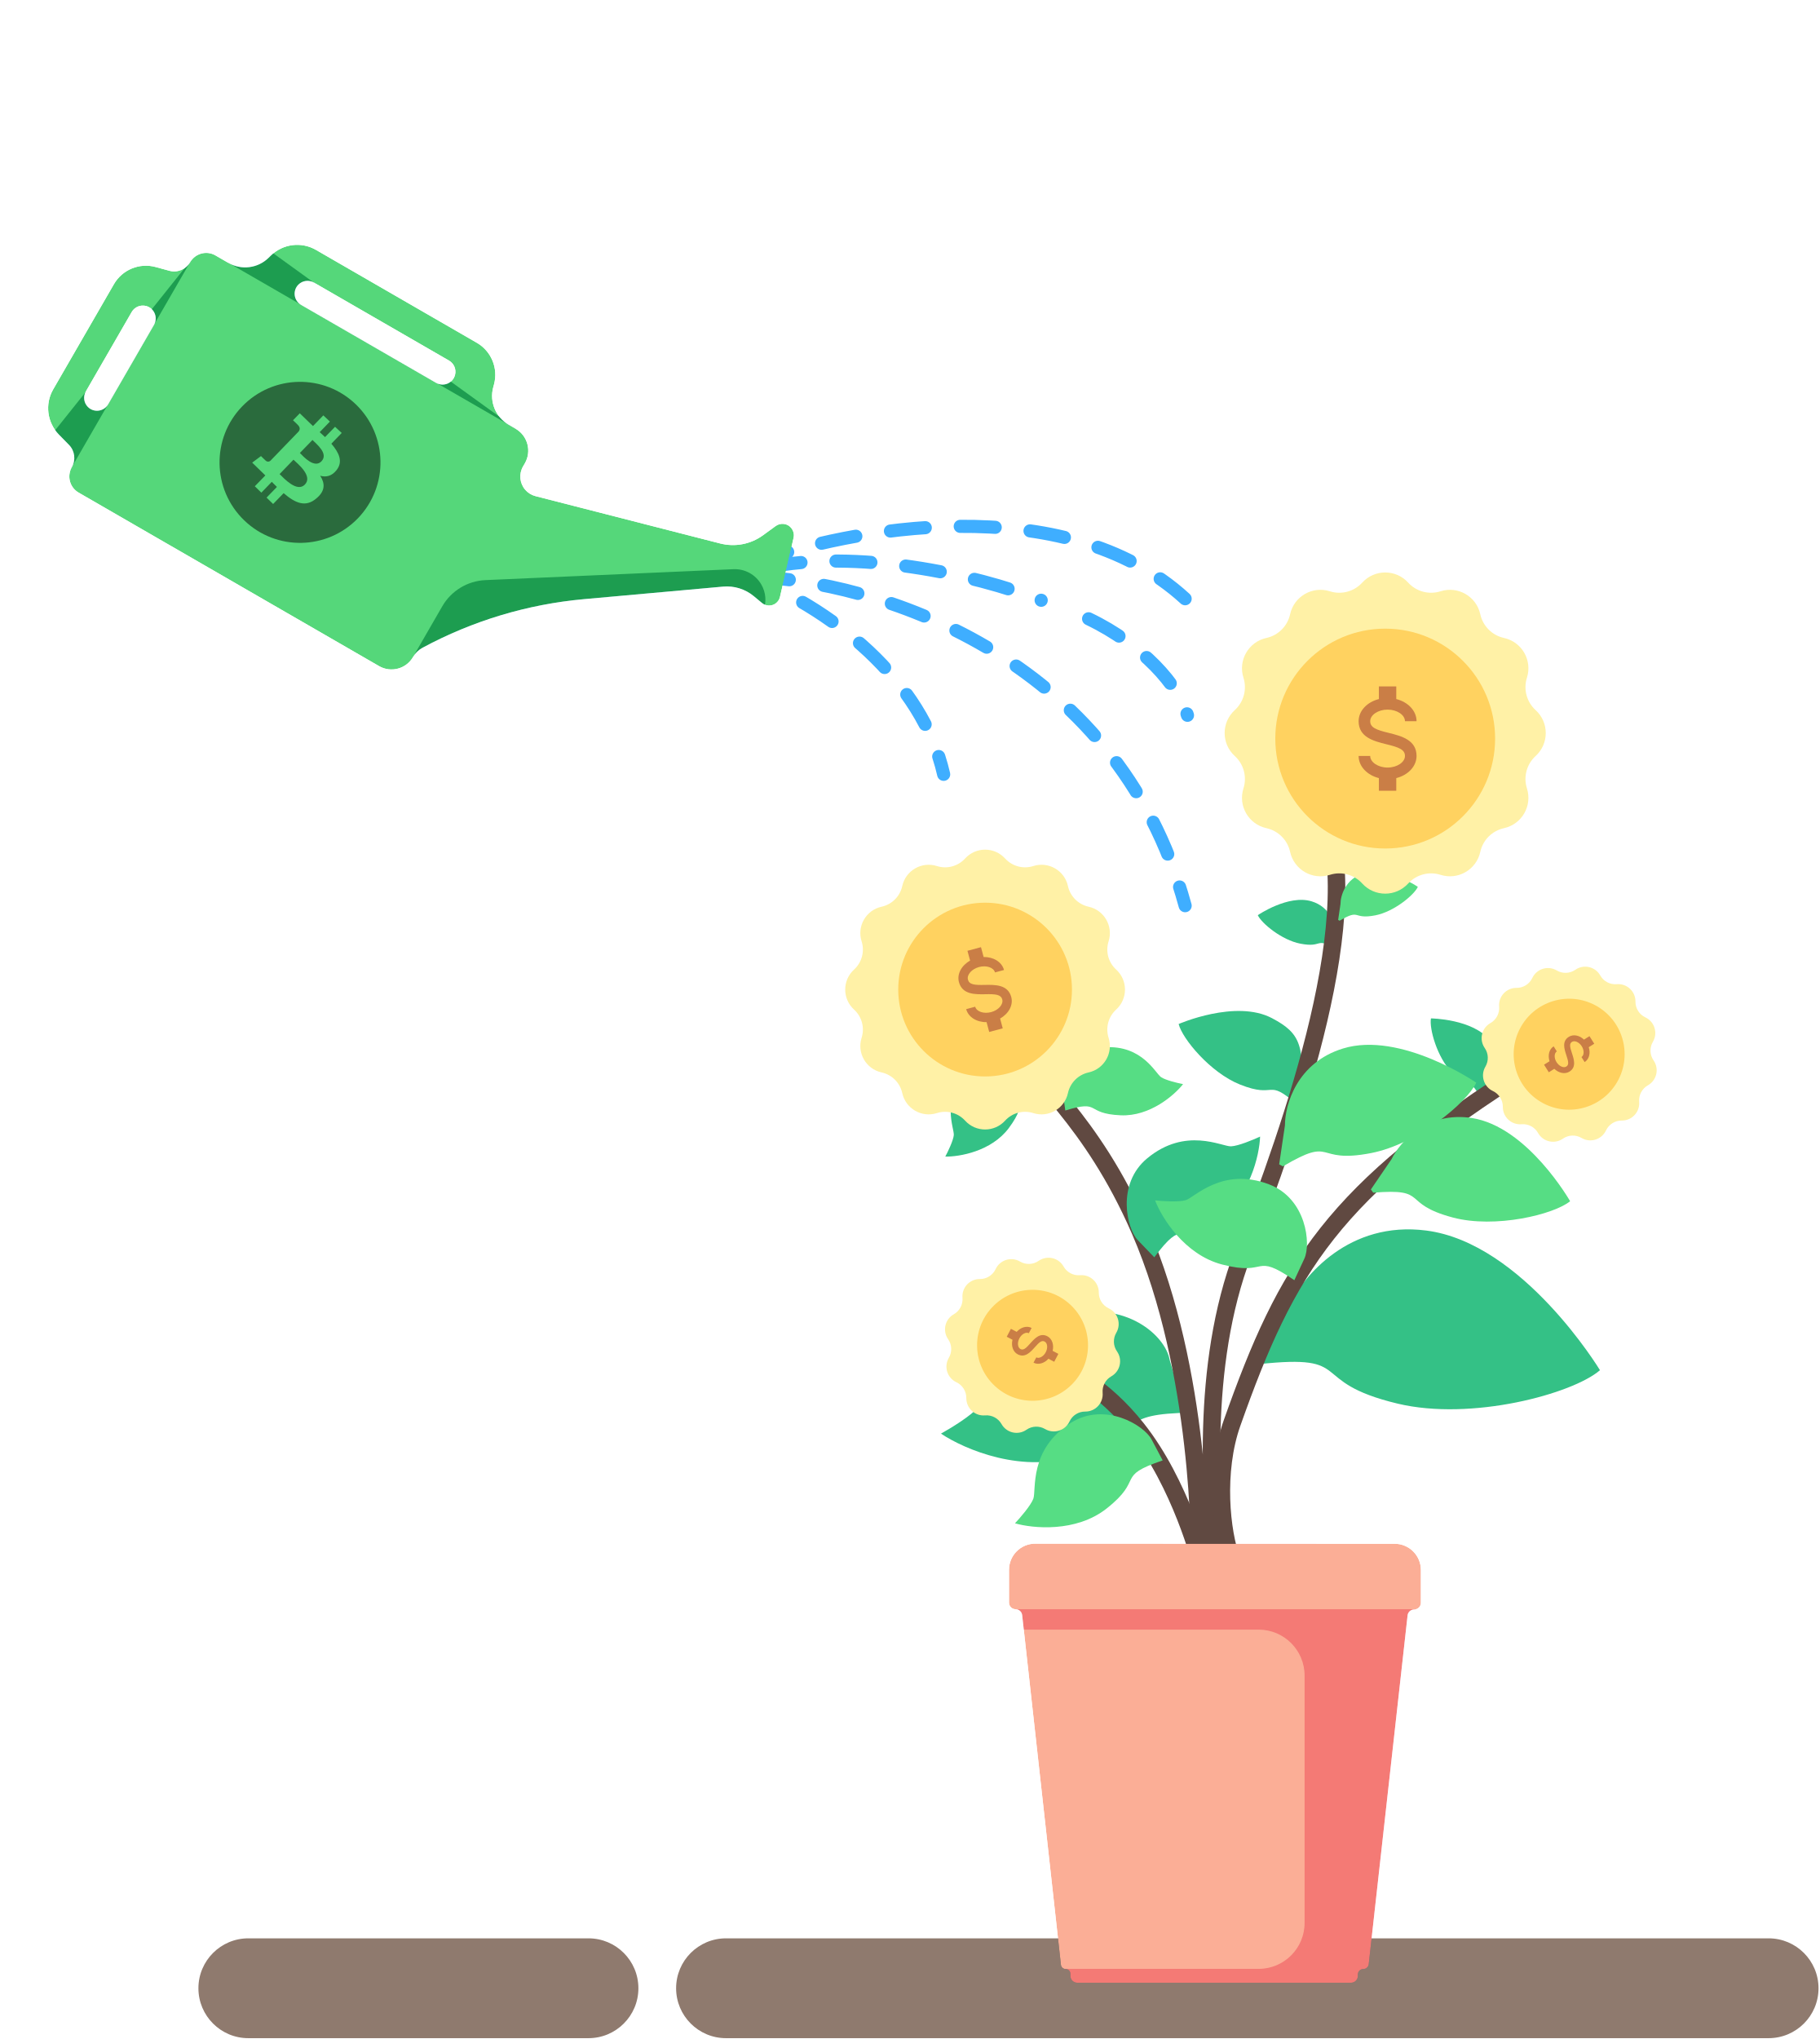
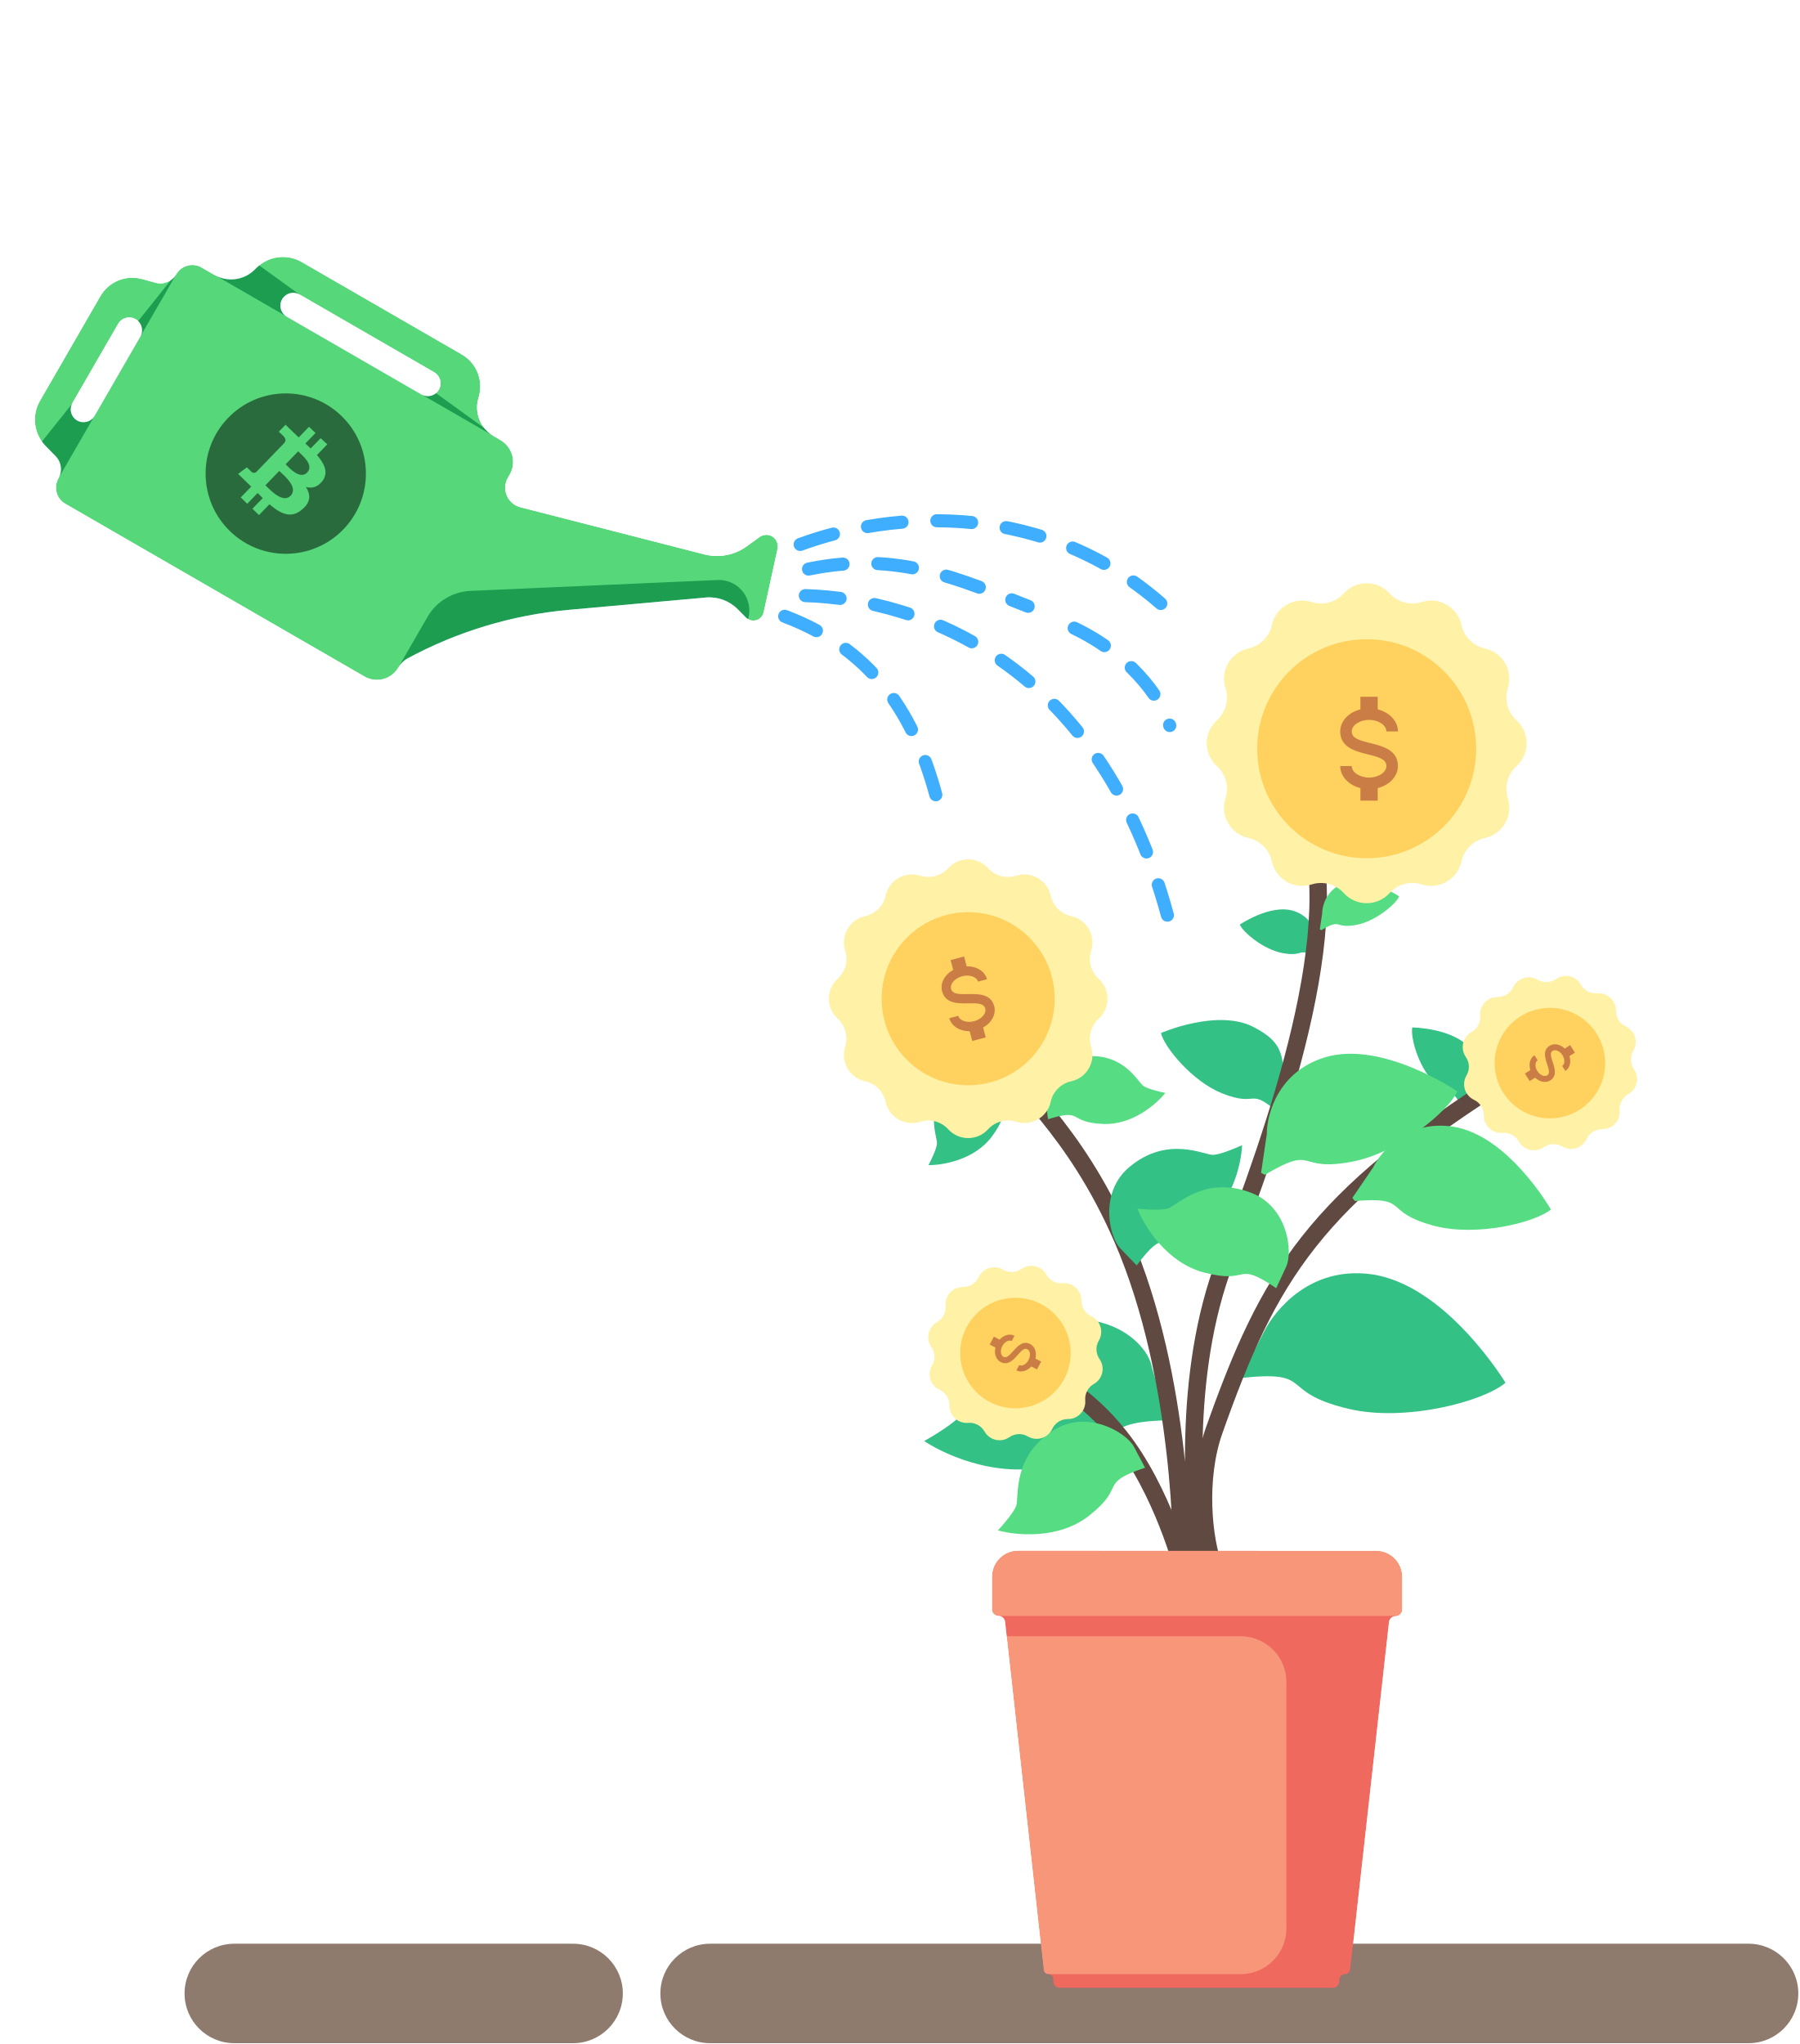
- <svg xmlns="http://www.w3.org/2000/svg" width="416" height="466" viewBox="0 0 416 466" fill="none">
-   <path d="M220.888 245.144C225.565 240.102 233.133 242.274 235.025 244.334L237.788 247.296C230.542 252.127 235.621 251.09 230.622 257.797C226.623 263.162 219.267 264.388 216.088 264.331C216.688 263.213 217.917 260.669 218.033 259.432C218.179 257.885 215.042 251.447 220.888 245.144Z" fill="#34C186" />
-   <path d="M297.157 252.265C297.157 252.265 297.157 252.265 297.157 252.264L296.525 252.46C289.401 246.184 291.92 251.243 283.452 247.861C276.677 245.156 270.266 237.395 269.434 234.031C269.434 234.031 282.509 228.318 290.79 232.706C297.414 236.215 298.426 239.013 297.157 252.264L297.158 252.264L297.157 252.265Z" fill="#34C186" />
-   <path d="M339.155 251.664C339.155 251.664 339.155 251.664 339.155 251.663L338.711 251.609C336.056 245.767 336.208 249.584 331.923 245.155C328.495 241.611 326.69 235.052 327.109 232.748C327.109 232.748 336.752 232.844 340.643 237.842C343.756 241.839 343.605 243.844 339.155 251.663L339.155 251.663L339.155 251.664Z" fill="#34C186" />
-   <path d="M299.846 206C304.105 207.311 305.212 211.187 305.212 213.115L305.745 216.71L305.397 216.895C300.538 214.025 302.572 216.698 297.251 215.667C292.994 214.843 288.386 211.027 287.525 209.156C287.525 209.156 294.522 204.362 299.846 206Z" fill="#34C186" />
-   <path d="M244.036 300.575C257.386 297.174 266.427 305.26 267.373 310.783L270.205 320.34L272.387 322.853C254.94 323.106 262.365 326.596 246.664 332.448C234.102 337.13 220.389 331.197 215.103 327.645C217.328 326.417 222.161 323.471 223.702 321.516C225.627 319.072 227.347 304.826 244.036 300.575Z" fill="#34C186" />
-   <path d="M278.503 358.916C276.946 343.205 274.211 312.431 284.161 286.386C295.191 257.512 313.233 207.63 301.951 183.33M274.256 356.369C274.256 354.107 274.61 313.457 260.598 281.186C249.388 255.369 235.704 246.134 232.096 238.142" stroke="#604941" stroke-width="4" stroke-linecap="round" />
-   <path d="M326.034 281.231C308.329 278.957 298.004 291.673 294.675 298.293L287.74 311.771C310.219 309.353 298.37 315.731 319.485 320.788C336.377 324.834 359.507 318.55 365.748 313.15C365.748 313.15 348.167 284.074 326.034 281.231Z" fill="#34C186" />
+ <svg xmlns="http://www.w3.org/2000/svg" width="413" height="469" viewBox="0 0 413 469" fill="none">
+   <path d="M217.888 248.144C222.564 243.102 230.133 245.274 232.025 247.333L234.788 250.296C227.542 255.127 232.621 254.09 227.622 260.797C223.623 266.162 216.266 267.388 213.088 267.331C213.688 266.213 214.917 263.669 215.033 262.432C215.179 260.885 212.042 254.447 217.888 248.144Z" fill="#34C186" />
+   <path d="M294.157 255.265C294.157 255.265 294.157 255.265 294.157 255.264L293.525 255.46C286.401 249.184 288.919 254.243 280.451 250.861C273.677 248.156 267.266 240.395 266.434 237.031C266.434 237.031 279.509 231.318 287.79 235.706C294.414 239.215 295.426 242.013 294.157 255.264L294.158 255.264L294.157 255.265Z" fill="#34C186" />
+   <path d="M336.154 254.664C336.155 254.664 336.155 254.664 336.155 254.663L335.711 254.609C333.055 248.767 333.208 252.584 328.923 248.155C325.495 244.611 323.69 238.052 324.108 235.748C324.108 235.748 333.752 235.844 337.643 240.842C340.756 244.839 340.605 246.844 336.155 254.663L336.155 254.663L336.154 254.664Z" fill="#34C186" />
+   <path d="M296.846 209C301.105 210.311 302.212 214.187 302.212 216.115L302.745 219.71L302.397 219.895C297.538 217.025 299.572 219.698 294.251 218.667C289.994 217.843 285.386 214.027 284.525 212.156C284.525 212.156 291.522 207.362 296.846 209Z" fill="#34C186" />
+   <path d="M241.035 303.575C254.386 300.174 263.427 308.26 264.373 313.782L267.205 323.34L269.387 325.853C251.94 326.106 259.365 329.596 243.664 335.448C231.102 340.13 217.389 334.197 212.103 330.645C214.327 329.417 219.161 326.471 220.702 324.516C222.627 322.072 224.347 307.826 241.035 303.575Z" fill="#34C186" />
+   <path d="M275.503 361.916C273.946 346.205 271.211 315.431 281.16 289.386C292.191 260.512 310.233 210.63 298.951 186.33M271.256 359.369C271.256 357.107 271.61 316.457 257.598 284.186C246.388 258.369 232.704 249.134 229.096 241.142" stroke="#604941" stroke-width="4" stroke-linecap="round" />
+   <path d="M314.505 292.355C300.682 290.579 292.622 300.507 290.023 305.675L284.609 316.197C302.158 314.31 292.908 319.289 309.392 323.237C322.58 326.396 340.638 321.489 345.509 317.274C345.509 317.274 331.784 294.575 314.505 292.355Z" fill="#34C186" />
  <g style="mix-blend-mode:multiply">
-     <rect x="154.556" y="442.993" width="261.149" height="22.818" rx="11.409" fill="#8F7A6E" />
+     <rect x="151.556" y="445.993" width="261.149" height="22.818" rx="11.409" fill="#8F7A6E" />
  </g>
  <g style="mix-blend-mode:multiply">
-     <rect x="45.358" y="442.993" width="100.577" height="22.818" rx="11.409" fill="#8F7A6E" />
+     <rect x="42.358" y="445.993" width="100.577" height="22.818" rx="11.409" fill="#8F7A6E" />
  </g>
-   <path d="M281.648 356.879C279.114 350.161 277.725 336.273 281.648 325.202C294.198 289.78 304.462 272.22 349.653 243.815M274.748 357.951C274.481 356.957 269.852 339.06 259.899 326.533C251.936 316.512 244.838 314.066 242.313 310.981" stroke="#604941" stroke-width="4" stroke-linecap="round" />
-   <mask id="mask0_1_131" style="mask-type:alpha" maskUnits="userSpaceOnUse" x="230" y="352" width="95" height="102">
-     <path d="M230.655 366.268V358.789C230.655 355.474 233.343 352.787 236.658 352.789L318.812 352.818C322.124 352.819 324.809 355.505 324.809 358.818V366.307C324.809 367.149 324.126 367.832 323.284 367.832C322.507 367.832 321.854 368.416 321.768 369.188L312.885 448.898C312.814 449.528 312.282 450.005 311.647 450.005C310.96 450.005 310.402 450.562 310.402 451.25V451.572C310.402 452.437 309.701 453.139 308.836 453.139H246.258C245.393 453.139 244.691 452.437 244.691 451.572V451.092C244.691 450.492 244.205 450.005 243.605 450.005C243.051 450.005 242.586 449.589 242.524 449.038L233.661 369.116C233.576 368.353 232.931 367.775 232.163 367.775C231.33 367.775 230.655 367.1 230.655 366.268Z" fill="#FBAE96" />
+   <path d="M278.647 359.879C276.114 353.161 274.725 339.273 278.647 328.202C291.198 292.78 301.462 275.22 346.653 246.815M271.748 360.951C271.481 359.957 266.852 342.06 256.899 329.533C248.936 319.512 241.838 317.066 239.313 313.98" stroke="#604941" stroke-width="4" stroke-linecap="round" />
+   <mask id="mask0_1_131" style="mask-type:alpha" maskUnits="userSpaceOnUse" x="227" y="355" width="95" height="102">
+     <path d="M227.655 369.268V361.789C227.655 358.474 230.343 355.787 233.657 355.789L315.811 355.818C319.124 355.819 321.809 358.505 321.809 361.818V369.307C321.809 370.149 321.126 370.832 320.284 370.832C319.507 370.832 318.854 371.416 318.768 372.188L309.885 451.898C309.814 452.528 309.281 453.005 308.647 453.005C307.96 453.005 307.402 453.562 307.402 454.25V454.572C307.402 455.437 306.701 456.139 305.835 456.139H243.258C242.393 456.139 241.691 455.437 241.691 454.572V454.092C241.691 453.491 241.205 453.005 240.604 453.005C240.051 453.005 239.585 452.588 239.524 452.038L230.661 372.116C230.576 371.352 229.931 370.775 229.163 370.775C228.33 370.775 227.655 370.1 227.655 369.268Z" fill="#FBAE96" />
  </mask>
  <g mask="url(#mask0_1_131)">
-     <path d="M230.655 366.268V358.789C230.655 355.474 233.343 352.787 236.658 352.789L318.812 352.818C322.124 352.819 324.809 355.505 324.809 358.818V366.307C324.809 367.149 324.126 367.832 323.284 367.832C322.507 367.832 321.854 368.416 321.768 369.188L312.885 448.898C312.814 449.528 312.282 450.005 311.647 450.005C310.96 450.005 310.402 450.562 310.402 451.25V451.572C310.402 452.437 309.701 453.139 308.836 453.139H246.258C245.393 453.139 244.691 452.437 244.691 451.572V451.092C244.691 450.492 244.205 450.005 243.605 450.005C243.051 450.005 242.586 449.589 242.524 449.038L233.661 369.116C233.576 368.353 232.931 367.775 232.163 367.775C231.33 367.775 230.655 367.1 230.655 366.268Z" fill="#FBAE96" />
+     <path d="M227.655 369.268V361.789C227.655 358.474 230.343 355.787 233.657 355.789L315.811 355.818C319.124 355.819 321.809 358.505 321.809 361.818V369.307C321.809 370.149 321.126 370.832 320.284 370.832C319.507 370.832 318.854 371.416 318.768 372.188L309.885 451.898C309.814 452.528 309.281 453.005 308.647 453.005C307.96 453.005 307.402 453.562 307.402 454.25V454.572C307.402 455.437 306.701 456.139 305.835 456.139H243.258C242.393 456.139 241.691 455.437 241.691 454.572V454.092C241.691 453.491 241.205 453.005 240.604 453.005C240.051 453.005 239.585 452.588 239.524 452.038L230.661 372.116C230.576 371.352 229.931 370.775 229.163 370.775C228.33 370.775 227.655 370.1 227.655 369.268Z" fill="#F79678" />
    <g style="mix-blend-mode:multiply" opacity="0.4">
-       <path fill-rule="evenodd" clip-rule="evenodd" d="M229.332 370.11C229.332 368.823 230.375 367.779 231.662 367.779H323.546C323.625 367.779 323.688 367.843 323.688 367.921V367.921C323.688 367.999 323.752 368.063 323.83 368.063L323.873 368.063C323.975 368.063 324.057 368.145 324.057 368.247L324.057 444.083C324.057 449.882 319.356 454.583 313.557 454.583H304.034C302.506 454.583 301.268 455.822 301.268 457.35V457.35C301.268 458.878 300.029 460.116 298.501 460.116H238.969C236.167 460.116 233.896 457.845 233.896 455.044V455.044C233.896 452.243 236.167 449.972 238.969 449.972H287.725C293.524 449.972 298.225 445.271 298.225 439.472L298.225 382.94C298.225 377.141 293.524 372.44 287.725 372.44H231.662C230.375 372.44 229.332 371.397 229.332 370.11V370.11Z" fill="#EB4073" />
+       <path fill-rule="evenodd" clip-rule="evenodd" d="M226.332 373.11C226.332 371.823 227.375 370.779 228.662 370.779H320.546C320.625 370.779 320.688 370.843 320.688 370.921V370.921C320.688 370.999 320.751 371.063 320.83 371.063L320.873 371.063C320.975 371.063 321.057 371.145 321.057 371.247L321.057 447.083C321.057 452.882 316.356 457.583 310.557 457.583H301.034C299.506 457.583 298.267 458.821 298.267 460.35V460.35C298.267 461.878 297.029 463.116 295.501 463.116H235.969C233.167 463.116 230.896 460.845 230.896 458.044V458.044C230.896 455.242 233.167 452.971 235.969 452.971H284.725C290.524 452.971 295.225 448.27 295.225 442.471L295.225 385.94C295.225 380.141 290.524 375.44 284.725 375.44H228.662C227.375 375.44 226.332 374.397 226.332 373.11V373.11Z" fill="#EB4073" />
    </g>
  </g>
-   <path d="M262.225 264.746C255.191 270.594 257.53 280.802 260.128 283.464L263.863 287.348C270.803 278.072 269.06 284.743 278.327 278.588C285.741 273.664 287.901 263.982 288.054 259.756C286.526 260.472 283.059 261.921 281.407 261.986C279.343 262.068 271.018 257.437 262.225 264.746Z" fill="#34C186" />
-   <path d="M244.822 325.16C252.572 320.301 261.541 325.708 263.26 329.007L265.784 333.768C254.806 337.467 261.688 337.892 252.949 344.776C245.957 350.284 236.085 349.315 232.023 348.142C233.18 346.914 235.638 344.072 236.215 342.523C236.937 340.587 235.134 331.233 244.822 325.16Z" fill="#56DD84" />
-   <path d="M290.09 270.67C298.642 273.916 299.747 284.33 298.154 287.692L295.883 292.578C286.306 286.06 290.123 291.802 279.358 288.992C270.746 286.743 265.559 278.288 264.042 274.341C265.719 274.522 269.469 274.766 271.052 274.291C273.031 273.697 279.4 266.613 290.09 270.67Z" fill="#56DD84" />
-   <path d="M252.548 239.351C245.684 239.783 242.578 247.018 242.976 249.786L243.522 253.8C251.848 251.245 247.832 254.522 256.188 254.894C262.873 255.191 268.477 250.27 270.443 247.772C269.198 247.529 266.45 246.872 265.419 246.179C264.129 245.313 261.127 238.81 252.548 239.351Z" fill="#56DD84" />
-   <path d="M306.997 239.629C296.467 242.87 293.729 252.453 293.729 257.221L292.413 266.108L293.272 266.565C305.287 259.469 300.256 266.077 313.413 263.53C323.938 261.493 335.332 252.058 337.461 247.431C337.461 247.431 320.16 235.579 306.997 239.629Z" fill="#56DD84" />
-   <path d="M311.793 199.529C307.534 200.839 306.427 204.715 306.427 206.644L305.894 210.238L306.242 210.423C311.101 207.553 309.067 210.226 314.388 209.196C318.645 208.371 323.253 204.555 324.114 202.684C324.114 202.684 317.117 197.89 311.793 199.529Z" fill="#56DD84" />
-   <path d="M336.469 255.517C326.282 253.942 320.063 260.889 318.115 264.902L313.376 271.844L313.913 272.58C326.924 271.516 319.99 275.023 332.104 278.254C341.795 280.839 355.24 277.553 358.922 274.529C358.922 274.529 349.203 257.485 336.469 255.517Z" fill="#56DD84" />
-   <path d="M220.618 196.202C223.071 193.509 227.308 193.509 229.761 196.202V196.202C231.388 197.988 233.907 198.663 236.209 197.93V197.93C239.68 196.824 243.349 198.943 244.128 202.501V202.501C244.644 204.862 246.487 206.705 248.848 207.222V207.222C252.406 208 254.525 211.669 253.419 215.14V215.14C252.686 217.442 253.361 219.961 255.147 221.588V221.588C257.84 224.041 257.84 228.278 255.147 230.731V230.731C253.361 232.358 252.686 234.877 253.419 237.179V237.179C254.525 240.65 252.406 244.319 248.848 245.098V245.098C246.487 245.614 244.644 247.457 244.128 249.818V249.818C243.349 253.376 239.68 255.495 236.209 254.39V254.39C233.907 253.656 231.388 254.331 229.761 256.117V256.117C227.308 258.81 223.071 258.81 220.618 256.117V256.117C218.991 254.331 216.472 253.656 214.17 254.39V254.39C210.699 255.495 207.03 253.376 206.252 249.818V249.818C205.735 247.457 203.892 245.614 201.531 245.098V245.098C197.973 244.319 195.854 240.65 196.96 237.179V237.179C197.693 234.877 197.018 232.358 195.232 230.731V230.731C192.539 228.278 192.539 224.041 195.232 221.588V221.588C197.018 219.961 197.693 217.442 196.96 215.14V215.14C195.854 211.669 197.973 208 201.531 207.222V207.222C203.892 206.705 205.735 204.862 206.252 202.501V202.501C207.03 198.943 210.699 196.824 214.17 197.93V197.93C216.472 198.663 218.991 197.988 220.618 196.202V196.202Z" fill="#FFF1A6" />
-   <circle cx="225.19" cy="226.16" r="19.856" fill="#FFD260" />
-   <path d="M220.864 230.633L222.926 230.08C223.224 231.194 224.89 231.763 226.57 231.313C228.251 230.863 229.409 229.536 229.11 228.423C228.806 227.289 227.624 227.164 225.21 227.226C222.879 227.265 219.975 227.314 219.207 224.448C218.713 222.603 219.808 220.631 221.76 219.544L221.158 217.297L224.25 216.469L224.852 218.716C227.085 218.681 229.02 219.841 229.515 221.686L227.453 222.239C227.155 221.126 225.489 220.556 223.809 221.006C222.129 221.456 220.971 222.783 221.269 223.896C221.573 225.03 222.755 225.155 225.169 225.094C227.501 225.054 230.404 225.005 231.172 227.871C231.666 229.716 230.571 231.689 228.619 232.775L229.221 235.022L226.129 235.85L225.527 233.603C223.294 233.638 221.359 232.478 220.864 230.633Z" fill="#CA7E46" />
-   <path d="M220.021 296.598C219.824 294.28 221.663 292.295 223.989 292.315V292.315C225.532 292.327 226.941 291.441 227.597 290.044V290.044C228.586 287.938 231.171 287.139 233.175 288.319V288.319C234.505 289.101 236.169 289.038 237.435 288.156V288.156C239.344 286.827 241.983 287.427 243.129 289.451V289.451C243.889 290.794 245.362 291.571 246.9 291.44V291.44C249.217 291.244 251.202 293.082 251.183 295.408V295.408C251.17 296.952 252.057 298.361 253.454 299.017V299.017C255.559 300.005 256.359 302.59 255.179 304.595V304.595C254.396 305.925 254.46 307.589 255.342 308.855V308.855C256.671 310.764 256.071 313.402 254.047 314.548V314.548C252.704 315.309 251.927 316.781 252.057 318.319V318.319C252.254 320.637 250.415 322.622 248.089 322.602V322.602C246.546 322.589 245.137 323.476 244.481 324.873V324.873C243.492 326.979 240.907 327.778 238.903 326.598V326.598C237.573 325.816 235.909 325.879 234.643 326.761V326.761C232.734 328.09 230.095 327.49 228.949 325.466V325.466C228.189 324.123 226.716 323.346 225.178 323.477V323.477C222.861 323.673 220.876 321.834 220.895 319.508V319.508C220.908 317.965 220.021 316.556 218.624 315.9V315.9C216.519 314.912 215.719 312.327 216.899 310.322V310.322C217.682 308.992 217.618 307.328 216.736 306.062V306.062C215.407 304.153 216.007 301.515 218.032 300.368V300.368C219.374 299.608 220.151 298.135 220.021 296.598V296.598Z" fill="#FFF1A6" />
-   <circle cx="236.039" cy="307.458" r="12.68" transform="rotate(-47.1858 236.039 307.458)" fill="#FFD260" />
-   <path d="M236.257 311.426L236.893 310.221C237.544 310.564 238.534 310.031 239.053 309.048C239.571 308.066 239.452 306.948 238.801 306.604C238.138 306.254 237.566 306.754 236.547 307.912C235.554 309.021 234.317 310.402 232.641 309.518C231.562 308.949 231.113 307.58 231.451 306.194L230.137 305.501L231.091 303.693L232.405 304.386C233.358 303.324 234.742 302.922 235.821 303.491L235.185 304.696C234.534 304.353 233.544 304.886 233.025 305.869C232.507 306.851 232.626 307.969 233.277 308.313C233.94 308.663 234.512 308.163 235.531 307.005C236.524 305.896 237.761 304.515 239.437 305.399C240.516 305.968 240.965 307.337 240.627 308.723L241.941 309.416L240.987 311.224L239.673 310.531C238.72 311.593 237.336 311.995 236.257 311.426Z" fill="#CA7E46" />
-   <path d="M376.126 232.514C378.231 233.505 379.027 236.091 377.845 238.094V238.094C377.06 239.423 377.122 241.087 378.002 242.354V242.354C379.329 244.265 378.725 246.903 376.7 248.046V248.046C375.356 248.805 374.577 250.277 374.706 251.814V251.814C374.899 254.132 373.058 256.115 370.732 256.093V256.093C369.189 256.078 367.779 256.963 367.121 258.359V258.359C366.13 260.463 363.544 261.26 361.541 260.077V260.077C360.212 259.293 358.548 259.354 357.28 260.234V260.234C355.37 261.561 352.732 260.958 351.588 258.932V258.932C350.83 257.589 349.358 256.81 347.82 256.938V256.938C345.502 257.132 343.52 255.291 343.542 252.965V252.965C343.557 251.422 342.672 250.011 341.276 249.354V249.354C339.171 248.363 338.375 245.777 339.558 243.773V243.773C340.342 242.444 340.28 240.78 339.4 239.513V239.513C338.074 237.602 338.677 234.965 340.703 233.821V233.821C342.046 233.062 342.825 231.591 342.696 230.053V230.053C342.503 227.735 344.344 225.752 346.67 225.775V225.775C348.213 225.79 349.623 224.904 350.281 223.508V223.508C351.272 221.404 353.858 220.608 355.862 221.79V221.79C357.19 222.575 358.854 222.513 360.122 221.633V221.633C362.032 220.306 364.67 220.91 365.814 222.935V222.935C366.572 224.279 368.044 225.058 369.582 224.929V224.929C371.9 224.735 373.882 226.577 373.86 228.903V228.903C373.845 230.446 374.73 231.856 376.126 232.514V232.514Z" fill="#FFF1A6" />
-   <circle cx="358.701" cy="240.934" r="12.68" transform="rotate(72.8863 358.701 240.934)" fill="#FFD260" />
-   <path d="M355.158 239.135L355.883 240.289C355.259 240.68 355.225 241.804 355.815 242.745C356.406 243.686 357.433 244.143 358.056 243.752C358.691 243.354 358.545 242.608 358.054 241.147C357.592 239.731 357.017 237.968 358.621 236.961C359.654 236.312 361.064 236.61 362.094 237.597L363.352 236.808L364.439 238.539L363.181 239.329C363.622 240.685 363.277 242.084 362.244 242.733L361.519 241.578C362.143 241.187 362.177 240.063 361.587 239.122C360.996 238.182 359.969 237.724 359.346 238.115C358.711 238.514 358.857 239.259 359.348 240.721C359.81 242.136 360.385 243.899 358.781 244.906C357.748 245.555 356.338 245.257 355.308 244.27L354.05 245.06L352.963 243.328L354.221 242.539C353.78 241.182 354.125 239.783 355.158 239.135Z" fill="#CA7E46" />
-   <path d="M311.404 133.151C314.219 130.061 319.082 130.061 321.898 133.151V133.151C323.766 135.201 326.656 135.976 329.299 135.135V135.135C333.282 133.866 337.494 136.298 338.387 140.382V140.382C338.98 143.091 341.096 145.207 343.805 145.8V145.8C347.889 146.693 350.321 150.904 349.052 154.888V154.888C348.211 157.53 348.985 160.421 351.035 162.289V162.289C354.126 165.104 354.126 169.967 351.035 172.783V172.783C348.985 174.651 348.211 177.541 349.052 180.184V180.184C350.321 184.168 347.889 188.379 343.805 189.272V189.272C341.096 189.865 338.98 191.981 338.387 194.69V194.69C337.494 198.774 333.282 201.206 329.299 199.937V199.937C326.656 199.096 323.766 199.87 321.898 201.92V201.92C319.082 205.011 314.219 205.011 311.404 201.92V201.92C309.536 199.87 306.645 199.096 304.003 199.937V199.937C300.019 201.206 295.808 198.774 294.914 194.69V194.69C294.322 191.981 292.206 189.865 289.497 189.272V189.272C285.412 188.379 282.981 184.168 284.249 180.184V180.184C285.091 177.541 284.316 174.651 282.266 172.783V172.783C279.176 169.967 279.176 165.104 282.266 162.289V162.289C284.316 160.421 285.091 157.53 284.249 154.888V154.888C282.981 150.904 285.412 146.693 289.497 145.8V145.8C292.206 145.207 294.322 143.091 294.914 140.382V140.382C295.808 136.298 300.019 133.866 304.003 135.135V135.135C306.645 135.976 309.536 135.201 311.404 133.151V133.151Z" fill="#FFF1A6" />
-   <circle cx="316.651" cy="168.797" r="25.124" fill="#FFD260" />
-   <path d="M310.574 172.77H313.223C313.223 174.2 315.037 175.419 317.196 175.419C319.355 175.419 321.169 174.2 321.169 172.77C321.169 171.313 319.792 170.784 316.878 170.082C314.071 169.38 310.574 168.506 310.574 164.824C310.574 162.453 312.521 160.44 315.209 159.765V156.878H319.183V159.765C321.871 160.44 323.818 162.453 323.818 164.824H321.169C321.169 163.394 319.355 162.175 317.196 162.175C315.037 162.175 313.223 163.394 313.223 164.824C313.223 166.281 314.6 166.811 317.514 167.512C320.321 168.214 323.818 169.088 323.818 172.77C323.818 175.141 321.871 177.154 319.183 177.829V180.716H315.209V177.829C312.521 177.154 310.574 175.141 310.574 172.77Z" fill="#CA7E46" />
-   <path d="M172.458 131.85C198.69 132.681 255.108 148.871 270.918 206.986M172.458 128.645C193.764 120.811 243.285 111.481 270.918 136.835M169.075 130.781C190.441 138.853 210.873 155.599 215.716 176.965M175.192 129.713C195.77 125.457 222.402 131.088 238.016 137.188M248.85 141.42C261.222 147.356 269.364 156.598 271.453 163.474" stroke="#3FAEFF" stroke-width="3" stroke-linecap="round" stroke-dasharray="8 8" />
-   <mask id="mask1_1_131" style="mask-type:alpha" maskUnits="userSpaceOnUse" x="11" y="55" width="171" height="98">
-     <path fill-rule="evenodd" clip-rule="evenodd" d="M164.635 124.207C168.013 125.072 171.601 124.385 174.42 122.332L177.318 120.221C177.854 119.83 178.52 119.658 179.179 119.74V119.74C180.719 119.93 181.756 121.411 181.407 122.924L178.298 136.421C178.026 137.604 176.956 138.43 175.743 138.394V138.394C175.175 138.377 174.63 138.171 174.193 137.808L172.316 136.249C170.357 134.623 167.835 133.839 165.3 134.067L133.497 136.933C120.553 138.1 107.991 141.886 96.572 148.049C95.673 148.535 94.934 149.269 94.423 150.154V150.154C92.853 152.874 89.375 153.806 86.655 152.236L17.974 112.583C15.941 111.409 15.245 108.81 16.418 106.777V106.777C17.372 105.125 17.109 103.041 15.775 101.678L13.463 99.316C10.762 96.556 10.229 92.335 12.16 88.992L26.04 64.952C27.957 61.631 31.87 60.018 35.57 61.024L38.709 61.878C40.559 62.381 42.516 61.574 43.474 59.914V59.914C44.641 57.894 47.224 57.202 49.244 58.368L52.213 60.083C55.186 61.799 58.938 61.326 61.392 58.925L61.91 58.418C64.669 55.717 68.889 55.184 72.234 57.115L108.997 78.34C112.317 80.257 113.93 84.171 112.924 87.871L112.754 88.498C111.848 91.828 113.3 95.351 116.289 97.077L117.859 97.983C120.628 99.582 121.577 103.123 119.978 105.892L119.562 106.612C118.585 108.304 118.78 110.429 120.049 111.914V111.914C120.667 112.637 121.492 113.152 122.412 113.387L164.635 124.207ZM20.095 93.013C21.462 94.377 23.752 94.075 24.718 92.401L35.2 74.247C36.174 72.558 35.266 70.406 33.376 69.927V69.927C32.1 69.603 30.765 70.167 30.107 71.307L19.625 89.461C18.959 90.615 19.152 92.072 20.095 93.013V93.013ZM102.642 82.408C103.781 83.066 104.345 84.401 104.022 85.677V85.677C103.542 87.566 101.39 88.475 99.702 87.5L68.823 69.673C67.15 68.707 66.848 66.417 68.212 65.05V65.05C69.153 64.107 70.61 63.914 71.764 64.58L102.642 82.408Z" fill="#55D77A" />
+   <path d="M259.225 267.746C252.191 273.594 254.53 283.802 257.128 286.464L260.863 290.348C267.803 281.072 266.059 287.743 275.327 281.588C282.741 276.664 284.901 266.982 285.054 262.756C283.526 263.472 280.059 264.921 278.407 264.986C276.343 265.068 268.018 260.437 259.225 267.746Z" fill="#34C186" />
+   <path d="M241.822 328.16C249.572 323.301 258.541 328.708 260.259 332.007L262.784 336.768C251.806 340.467 258.688 340.892 249.949 347.776C242.957 353.284 233.085 352.315 229.022 351.142C230.179 349.914 232.638 347.072 233.215 345.523C233.936 343.587 232.134 334.233 241.822 328.16Z" fill="#56DD84" />
+   <path d="M287.09 273.67C295.642 276.916 296.747 287.33 295.154 290.692L292.883 295.578C283.306 289.059 287.122 294.802 276.358 291.992C267.746 289.743 262.559 281.287 261.042 277.341C262.719 277.522 266.469 277.766 268.052 277.291C270.031 276.697 276.4 269.613 287.09 273.67Z" fill="#56DD84" />
+   <path d="M249.548 242.351C242.684 242.783 239.578 250.018 239.976 252.786L240.522 256.8C248.848 254.245 244.832 257.522 253.188 257.894C259.873 258.191 265.477 253.27 267.443 250.772C266.198 250.529 263.45 249.872 262.418 249.179C261.129 248.313 258.127 241.81 249.548 242.351Z" fill="#56DD84" />
+   <path d="M303.997 242.629C293.467 245.87 290.729 255.453 290.729 260.221L289.413 269.108L290.272 269.565C302.287 262.469 297.256 269.077 310.412 266.53C320.938 264.493 332.332 255.058 334.46 250.431C334.46 250.431 317.16 238.579 303.997 242.629Z" fill="#56DD84" />
+   <path d="M308.793 202.529C304.534 203.839 303.427 207.715 303.427 209.644L302.894 213.238L303.242 213.423C308.101 210.553 306.067 213.226 311.388 212.196C315.645 211.371 320.253 207.555 321.114 205.684C321.114 205.684 314.117 200.89 308.793 202.529Z" fill="#56DD84" />
+   <path d="M333.469 258.517C323.282 256.942 317.063 263.889 315.115 267.902L310.376 274.844L310.913 275.579C323.924 274.516 316.99 278.023 329.104 281.254C338.795 283.839 352.24 280.553 355.922 277.529C355.922 277.529 346.203 260.485 333.469 258.517Z" fill="#56DD84" />
+   <path d="M217.618 199.202C220.071 196.509 224.308 196.509 226.761 199.202V199.202C228.388 200.988 230.907 201.663 233.209 200.93V200.93C236.68 199.824 240.349 201.943 241.127 205.501V205.501C241.644 207.862 243.487 209.705 245.848 210.222V210.222C249.406 211 251.525 214.669 250.419 218.14V218.14C249.686 220.442 250.361 222.961 252.147 224.588V224.588C254.84 227.041 254.84 231.278 252.147 233.731V233.731C250.361 235.358 249.686 237.877 250.419 240.179V240.179C251.525 243.65 249.406 247.319 245.848 248.098V248.098C243.487 248.614 241.644 250.457 241.127 252.818V252.818C240.349 256.376 236.68 258.495 233.209 257.39V257.39C230.907 256.656 228.388 257.331 226.761 259.117V259.117C224.308 261.81 220.071 261.81 217.618 259.117V259.117C215.991 257.331 213.472 256.656 211.17 257.39V257.39C207.699 258.495 204.03 256.376 203.251 252.818V252.818C202.735 250.457 200.892 248.614 198.531 248.098V248.098C194.973 247.319 192.854 243.65 193.96 240.179V240.179C194.693 237.877 194.018 235.358 192.232 233.731V233.731C189.539 231.278 189.539 227.041 192.232 224.588V224.588C194.018 222.961 194.693 220.442 193.96 218.14V218.14C192.854 214.669 194.973 211 198.531 210.222V210.222C200.892 209.705 202.735 207.862 203.251 205.501V205.501C204.03 201.943 207.699 199.824 211.17 200.93V200.93C213.472 201.663 215.991 200.988 217.618 199.202V199.202Z" fill="#FFF1A6" />
+   <circle cx="222.189" cy="229.16" r="19.856" fill="#FFD260" />
+   <path d="M217.864 233.633L219.926 233.08C220.224 234.194 221.89 234.763 223.57 234.313C225.25 233.863 226.408 232.536 226.11 231.423C225.806 230.289 224.624 230.164 222.21 230.226C219.878 230.265 216.975 230.314 216.207 227.448C215.713 225.603 216.808 223.631 218.76 222.544L218.158 220.297L221.25 219.469L221.852 221.716C224.085 221.681 226.02 222.841 226.515 224.686L224.453 225.239C224.155 224.126 222.489 223.556 220.809 224.006C219.128 224.456 217.97 225.783 218.269 226.896C218.573 228.03 219.755 228.155 222.169 228.094C224.5 228.054 227.404 228.005 228.172 230.871C228.666 232.716 227.571 234.689 225.619 235.775L226.221 238.022L223.129 238.85L222.527 236.603C220.294 236.638 218.359 235.478 217.864 233.633Z" fill="#CA7E46" />
+   <path d="M217.021 299.598C216.824 297.28 218.663 295.295 220.989 295.315V295.315C222.532 295.327 223.941 294.44 224.597 293.044V293.044C225.586 290.938 228.171 290.139 230.175 291.318V291.318C231.505 292.101 233.169 292.038 234.435 291.156V291.156C236.344 289.827 238.983 290.427 240.129 292.451V292.451C240.889 293.794 242.362 294.571 243.899 294.44V294.44C246.217 294.243 248.202 296.082 248.183 298.408V298.408C248.17 299.951 249.057 301.361 250.454 302.016V302.016C252.559 303.005 253.359 305.59 252.179 307.595V307.595C251.396 308.925 251.46 310.588 252.341 311.855V311.855C253.671 313.764 253.07 316.402 251.046 317.548V317.548C249.704 318.309 248.927 319.781 249.057 321.319V321.319C249.254 323.637 247.415 325.622 245.089 325.602V325.602C243.546 325.589 242.137 326.476 241.481 327.873V327.873C240.492 329.979 237.907 330.778 235.903 329.598V329.598C234.573 328.816 232.909 328.879 231.643 329.761V329.761C229.734 331.09 227.095 330.49 225.949 328.466V328.466C225.189 327.123 223.716 326.346 222.178 326.477V326.477C219.861 326.673 217.876 324.834 217.895 322.508V322.508C217.908 320.965 217.021 319.556 215.624 318.9V318.9C213.519 317.912 212.719 315.327 213.899 313.322V313.322C214.682 311.992 214.618 310.328 213.736 309.062V309.062C212.407 307.153 213.007 304.515 215.031 303.368V303.368C216.374 302.608 217.151 301.135 217.021 299.598V299.598Z" fill="#FFF1A6" />
+   <circle cx="233.039" cy="310.458" r="12.68" transform="rotate(-47.1858 233.039 310.458)" fill="#FFD260" />
+   <path d="M233.257 314.426L233.893 313.221C234.544 313.564 235.534 313.031 236.053 312.048C236.571 311.066 236.452 309.948 235.801 309.604C235.138 309.254 234.566 309.754 233.547 310.911C232.554 312.021 231.316 313.402 229.641 312.518C228.562 311.949 228.113 310.58 228.451 309.194L227.137 308.501L228.091 306.693L229.405 307.386C230.358 306.324 231.742 305.922 232.821 306.491L232.185 307.696C231.534 307.353 230.544 307.886 230.025 308.869C229.507 309.851 229.626 310.969 230.277 311.313C230.94 311.662 231.512 311.163 232.531 310.005C233.524 308.896 234.761 307.515 236.437 308.399C237.516 308.968 237.965 310.337 237.626 311.723L238.94 312.416L237.986 314.224L236.673 313.531C235.72 314.592 234.336 314.995 233.257 314.426Z" fill="#CA7E46" />
+   <path d="M373.126 235.514C375.231 236.505 376.027 239.091 374.845 241.094V241.094C374.06 242.423 374.122 244.087 375.002 245.354V245.354C376.329 247.265 375.725 249.903 373.7 251.046V251.046C372.356 251.805 371.577 253.277 371.706 254.814V254.814C371.899 257.132 370.058 259.115 367.732 259.093V259.093C366.189 259.078 364.779 259.963 364.121 261.359V261.359C363.13 263.463 360.544 264.26 358.541 263.077V263.077C357.212 262.293 355.548 262.354 354.28 263.234V263.234C352.37 264.561 349.732 263.958 348.588 261.932V261.932C347.83 260.589 346.358 259.81 344.82 259.938V259.938C342.502 260.132 340.52 258.291 340.542 255.965V255.965C340.557 254.422 339.672 253.011 338.276 252.354V252.354C336.171 251.363 335.375 248.777 336.557 246.773V246.773C337.342 245.444 337.28 243.78 336.4 242.513V242.513C335.073 240.602 335.677 237.965 337.702 236.821V236.821C339.046 236.062 339.825 234.591 339.696 233.053V233.053C339.503 230.735 341.344 228.752 343.67 228.775V228.775C345.213 228.79 346.623 227.904 347.281 226.508V226.508C348.272 224.404 350.858 223.608 352.861 224.79V224.79C354.19 225.575 355.854 225.513 357.122 224.633V224.633C359.032 223.306 361.67 223.91 362.814 225.935V225.935C363.572 227.279 365.044 228.058 366.582 227.929V227.929C368.9 227.735 370.882 229.577 370.86 231.903V231.903C370.845 233.446 371.73 234.856 373.126 235.514V235.514Z" fill="#FFF1A6" />
+   <circle cx="355.701" cy="243.934" r="12.68" transform="rotate(72.8863 355.701 243.934)" fill="#FFD260" />
+   <path d="M352.158 242.135L352.883 243.289C352.259 243.68 352.224 244.804 352.815 245.745C353.405 246.686 354.433 247.143 355.056 246.752C355.691 246.354 355.545 245.608 355.054 244.147C354.592 242.731 354.017 240.968 355.621 239.961C356.654 239.312 358.064 239.61 359.094 240.597L360.352 239.808L361.439 241.539L360.181 242.329C360.622 243.685 360.277 245.084 359.244 245.733L358.519 244.578C359.143 244.187 359.177 243.063 358.587 242.122C357.996 241.182 356.969 240.724 356.346 241.115C355.711 241.514 355.857 242.259 356.348 243.721C356.81 245.136 357.385 246.899 355.781 247.906C354.747 248.555 353.338 248.257 352.308 247.27L351.05 248.06L349.963 246.328L351.221 245.539C350.78 244.182 351.125 242.783 352.158 242.135Z" fill="#CA7E46" />
+   <path d="M308.404 136.151C311.219 133.061 316.082 133.061 318.898 136.151V136.151C320.766 138.201 323.656 138.976 326.299 138.135V138.135C330.282 136.866 334.494 139.298 335.387 143.382V143.382C335.98 146.091 338.096 148.207 340.805 148.8V148.8C344.889 149.693 347.321 153.904 346.052 157.888V157.888C345.211 160.53 345.985 163.421 348.035 165.289V165.289C351.125 168.104 351.125 172.967 348.035 175.783V175.783C345.985 177.651 345.211 180.541 346.052 183.184V183.184C347.321 187.168 344.889 191.379 340.805 192.272V192.272C338.096 192.865 335.98 194.981 335.387 197.69V197.69C334.494 201.774 330.282 204.206 326.299 202.937V202.937C323.656 202.096 320.766 202.87 318.898 204.92V204.92C316.082 208.011 311.219 208.011 308.404 204.92V204.92C306.536 202.87 303.645 202.096 301.003 202.937V202.937C297.019 204.206 292.808 201.774 291.914 197.69V197.69C291.322 194.981 289.206 192.865 286.496 192.272V192.272C282.412 191.379 279.981 187.168 281.249 183.184V183.184C282.091 180.541 281.316 177.651 279.266 175.783V175.783C276.176 172.967 276.176 168.104 279.266 165.289V165.289C281.316 163.421 282.091 160.53 281.249 157.888V157.888C279.981 153.904 282.412 149.693 286.496 148.8V148.8C289.206 148.207 291.322 146.091 291.914 143.382V143.382C292.808 139.298 297.019 136.866 301.003 138.135V138.135C303.645 138.976 306.536 138.202 308.404 136.151V136.151Z" fill="#FFF1A6" />
+   <circle cx="313.651" cy="171.797" r="25.124" fill="#FFD260" />
+   <path d="M307.574 175.77H310.223C310.223 177.2 312.037 178.419 314.196 178.419C316.355 178.419 318.169 177.2 318.169 175.77C318.169 174.313 316.792 173.784 313.878 173.082C311.07 172.38 307.574 171.506 307.574 167.824C307.574 165.453 309.521 163.44 312.209 162.765V159.878H316.182V162.765C318.871 163.44 320.818 165.453 320.818 167.824H318.169C318.169 166.394 316.355 165.175 314.196 165.175C312.037 165.175 310.223 166.394 310.223 167.824C310.223 169.281 311.6 169.811 314.514 170.512C317.321 171.214 320.818 172.088 320.818 175.77C320.818 178.141 318.871 180.154 316.182 180.829V183.716H312.209V180.829C309.521 180.154 307.574 178.141 307.574 175.77Z" fill="#CA7E46" />
+   <path d="M184.826 136.661C211.059 137.492 252.108 151.871 267.918 209.986M183.635 124.926C204.942 117.091 240.285 114.481 267.918 139.835M180.082 141.405C201.448 149.477 211.074 165.619 215.917 186.985M185.556 130.578C206.134 126.322 220.341 133.018 235.954 139.119M246.529 144.128C258.902 150.063 266.364 159.597 268.452 166.474" stroke="#3FAEFF" stroke-width="3" stroke-linecap="round" stroke-dasharray="8 8" />
+   <mask id="mask1_1_131" style="mask-type:alpha" maskUnits="userSpaceOnUse" x="8" y="58" width="171" height="98">
+     <path fill-rule="evenodd" clip-rule="evenodd" d="M161.635 127.207C165.013 128.072 168.601 127.385 171.42 125.332L174.31 123.226C174.852 122.832 175.523 122.659 176.187 122.741V122.741C177.729 122.931 178.773 124.405 178.441 125.922L175.256 140.501C175.009 141.634 173.989 142.431 172.829 142.396V142.396C172.211 142.378 171.624 142.123 171.189 141.684L169.291 139.77C167.37 137.832 164.685 136.852 161.967 137.097L130.497 139.933C117.553 141.1 104.991 144.886 93.572 151.049C92.673 151.535 91.934 152.269 91.423 153.154V153.154C89.853 155.874 86.375 156.806 83.655 155.236L14.974 115.583C12.941 114.409 12.245 111.81 13.418 109.777V109.777C14.372 108.125 14.109 106.041 12.775 104.678L10.463 102.315C7.762 99.556 7.229 95.335 9.16 91.992L23.039 67.952C24.957 64.631 28.87 63.018 32.57 64.024L35.709 64.878C37.559 65.381 39.516 64.574 40.474 62.914V62.914C41.641 60.894 44.224 60.202 46.243 61.368L49.213 63.083C52.186 64.799 55.938 64.326 58.392 61.925L58.909 61.418C61.669 58.717 65.889 58.184 69.233 60.115L105.997 81.34C109.317 83.257 110.93 87.171 109.924 90.871L109.753 91.498C108.848 94.828 110.3 98.351 113.289 100.077L114.859 100.983C117.628 102.582 118.577 106.123 116.978 108.892L116.562 109.612C115.585 111.304 115.78 113.429 117.049 114.914V114.914C117.666 115.637 118.492 116.151 119.412 116.387L161.635 127.207ZM17.095 96.013C18.462 97.377 20.752 97.075 21.718 95.401L32.199 77.247C33.174 75.558 32.266 73.406 30.376 72.927V72.927C29.1 72.603 27.765 73.167 27.107 74.307L16.625 92.461C15.959 93.615 16.152 95.072 17.095 96.013V96.013ZM99.642 85.408C100.781 86.066 101.345 87.401 101.021 88.676V88.676C100.542 90.566 98.39 91.475 96.701 90.5L65.823 72.673C64.15 71.707 63.848 69.417 65.212 68.05V68.05C66.153 67.107 67.61 66.914 68.763 67.58L99.642 85.408Z" fill="#55D77A" />
  </mask>
  <g mask="url(#mask1_1_131)">
-     <path fill-rule="evenodd" clip-rule="evenodd" d="M164.635 124.207C168.013 125.072 171.601 124.385 174.42 122.332L177.318 120.221C177.854 119.83 178.52 119.658 179.179 119.74V119.74C180.719 119.93 181.756 121.411 181.407 122.924L178.298 136.421C178.026 137.604 176.956 138.43 175.743 138.394V138.394C175.175 138.377 174.63 138.171 174.193 137.808L172.316 136.249C170.357 134.623 167.835 133.839 165.3 134.067L133.497 136.933C120.553 138.1 107.991 141.886 96.572 148.049C95.673 148.535 94.934 149.269 94.423 150.154V150.154C92.853 152.874 89.375 153.806 86.655 152.236L17.974 112.583C15.941 111.409 15.245 108.81 16.418 106.777V106.777C17.372 105.125 17.109 103.041 15.775 101.678L13.463 99.316C10.762 96.556 10.229 92.335 12.16 88.992L26.04 64.952C27.957 61.631 31.87 60.018 35.57 61.024L38.709 61.878C40.559 62.381 42.516 61.574 43.474 59.914V59.914C44.641 57.894 47.224 57.202 49.244 58.368L52.213 60.083C55.186 61.799 58.938 61.326 61.392 58.925L61.91 58.418C64.669 55.717 68.889 55.184 72.234 57.115L108.997 78.34C112.317 80.257 113.93 84.171 112.924 87.871L112.754 88.498C111.848 91.828 113.3 95.351 116.289 97.077L117.859 97.983C120.628 99.582 121.577 103.123 119.978 105.892L119.562 106.612C118.585 108.304 118.78 110.429 120.049 111.914V111.914C120.667 112.637 121.492 113.152 122.412 113.387L164.635 124.207ZM20.095 93.013C21.462 94.377 23.752 94.075 24.718 92.401L35.2 74.247C36.174 72.558 35.266 70.406 33.376 69.927V69.927C32.1 69.603 30.765 70.167 30.107 71.307L19.625 89.461C18.959 90.615 19.152 92.072 20.095 93.013V93.013ZM102.642 82.408C103.781 83.066 104.345 84.401 104.022 85.677V85.677C103.542 87.566 101.39 88.475 99.702 87.5L68.823 69.673C67.15 68.707 66.848 66.417 68.212 65.05V65.05C69.153 64.107 70.61 63.914 71.764 64.58L102.642 82.408Z" fill="#55D77A" />
+     <path fill-rule="evenodd" clip-rule="evenodd" d="M161.635 127.207C165.013 128.072 168.601 127.385 171.42 125.332L174.31 123.226C174.852 122.832 175.523 122.659 176.187 122.741V122.741C177.729 122.931 178.773 124.405 178.441 125.922L175.256 140.501C175.009 141.634 173.989 142.431 172.829 142.396V142.396C172.211 142.378 171.624 142.123 171.189 141.684L169.291 139.77C167.37 137.832 164.685 136.852 161.967 137.097L130.497 139.933C117.553 141.1 104.991 144.886 93.572 151.049C92.673 151.535 91.934 152.269 91.423 153.154V153.154C89.853 155.874 86.375 156.806 83.655 155.236L14.974 115.583C12.941 114.409 12.245 111.81 13.418 109.777V109.777C14.372 108.125 14.109 106.041 12.775 104.678L10.463 102.315C7.762 99.556 7.229 95.335 9.16 91.992L23.039 67.952C24.957 64.631 28.87 63.018 32.57 64.024L35.709 64.878C37.559 65.381 39.516 64.574 40.474 62.914V62.914C41.641 60.894 44.224 60.202 46.243 61.368L49.213 63.083C52.186 64.799 55.938 64.326 58.392 61.925L58.909 61.418C61.669 58.717 65.889 58.184 69.233 60.115L105.997 81.34C109.317 83.257 110.93 87.171 109.924 90.871L109.753 91.498C108.848 94.828 110.3 98.351 113.289 100.077L114.859 100.983C117.628 102.582 118.577 106.123 116.978 108.892L116.562 109.612C115.585 111.304 115.78 113.429 117.049 114.914V114.914C117.666 115.637 118.492 116.151 119.412 116.387L161.635 127.207ZM17.095 96.013C18.462 97.377 20.752 97.075 21.718 95.401L32.199 77.247C33.174 75.558 32.266 73.406 30.376 72.927V72.927C29.1 72.603 27.765 73.167 27.107 74.307L16.625 92.461C15.959 93.615 16.152 95.072 17.095 96.013V96.013ZM99.642 85.408C100.781 86.066 101.345 87.401 101.021 88.676V88.676C100.542 90.566 98.39 91.475 96.701 90.5L65.823 72.673C64.15 71.707 63.848 69.417 65.212 68.05V68.05C66.153 67.107 67.61 66.914 68.763 67.58L99.642 85.408Z" fill="#55D77A" />
    <g style="mix-blend-mode:multiply" opacity="0.5">
-       <path d="M73.481 105.434C71.846 107.125 69.35 104.345 68.55 103.522L71.432 100.554C72.255 101.411 75.187 103.657 73.481 105.434ZM67.089 105.059L63.915 108.348C64.92 109.332 67.898 112.602 69.691 110.747C71.571 108.816 68.103 106.027 67.089 105.059ZM81.819 118.451C74.751 125.76 63.113 125.969 55.803 118.901C48.494 111.833 48.29 100.198 55.353 92.886C62.421 85.576 74.055 85.374 81.368 92.435C88.662 99.494 88.871 111.132 81.819 118.451ZM75.743 101.406L78.116 98.952L76.593 97.541L74.3 99.893C73.902 99.515 73.504 99.136 73.082 98.765L75.412 96.349L73.913 94.931L71.549 97.37C71.222 97.054 70.885 96.753 70.59 96.455L68.533 94.46L66.978 96.049C66.978 96.049 68.11 97.106 68.069 97.104C68.685 97.693 68.555 98.213 68.293 98.593L61.797 105.318C61.588 105.496 61.167 105.635 60.751 105.289C60.758 105.314 59.66 104.234 59.66 104.234L57.649 105.729L59.581 107.609C59.947 107.969 60.297 108.32 60.656 108.655L58.248 111.133L59.744 112.591L62.127 110.12C62.531 110.524 62.929 110.902 63.302 111.287L60.937 113.726L62.433 115.185L64.841 112.707C67.467 114.967 69.859 116.051 72.338 113.891C74.378 112.2 74.317 110.464 73.192 108.732C74.515 109.091 75.789 108.871 76.93 107.447C78.473 105.511 77.501 103.441 75.743 101.406Z" fill="black" />
+       <path d="M70.481 108.434C68.846 110.125 66.35 107.345 65.55 106.522L68.432 103.554C69.255 104.411 72.187 106.657 70.481 108.434ZM64.089 108.059L60.915 111.348C61.919 112.332 64.897 115.602 66.691 113.747C68.571 111.816 65.103 109.027 64.089 108.059ZM78.819 121.451C71.751 128.76 60.113 128.969 52.803 121.901C45.494 114.833 45.29 103.198 52.353 95.886C59.421 88.576 71.055 88.374 78.368 95.435C85.662 102.494 85.87 114.132 78.819 121.451ZM72.743 104.406L75.116 101.952L73.593 100.541L71.3 102.893C70.902 102.515 70.504 102.136 70.081 101.765L72.411 99.349L70.913 97.931L68.549 100.37C68.222 100.054 67.885 99.753 67.59 99.455L65.533 97.46L63.978 99.049C63.978 99.049 65.11 100.106 65.069 100.104C65.685 100.693 65.555 101.213 65.293 101.593L58.796 108.318C58.588 108.495 58.167 108.635 57.751 108.289C57.758 108.314 56.66 107.234 56.66 107.234L54.649 108.729L56.581 110.609C56.947 110.969 57.297 111.32 57.656 111.655L55.248 114.133L56.744 115.591L59.127 113.12C59.531 113.524 59.929 113.902 60.301 114.287L57.937 116.726L59.433 118.185L61.84 115.707C64.467 117.967 66.859 119.051 69.338 116.891C71.377 115.2 71.317 113.464 70.192 111.731C71.515 112.091 72.789 111.871 73.93 110.447C75.473 108.511 74.5 106.441 72.743 104.406Z" fill="black" />
    </g>
    <g style="mix-blend-mode:multiply">
-       <path d="M43.885 59.176L15.232 108.803L8.831 103.059L43.885 59.176Z" fill="#58BAA8" />
+       <path d="M40.885 62.176L12.232 111.803L5.831 106.059L40.885 62.176Z" fill="#58BAA8" />
    </g>
    <g style="mix-blend-mode:multiply">
-       <path d="M118.221 98.171L52.101 59.997L57.936 54.617L115.444 96.165L118.221 98.171Z" fill="#58BAA8" />
+       <path d="M115.221 101.171L49.101 62.997L54.936 57.617L112.444 99.165L115.221 101.171Z" fill="#58BAA8" />
    </g>
    <g style="mix-blend-mode:multiply">
-       <path d="M109.768 166.005C99.233 169.889 89.611 158.47 95.224 148.746L101.1 138.57C103.149 135.02 106.869 132.762 110.964 132.581L167.655 130.084C170.26 129.969 172.714 131.311 174.023 133.566V133.566C176.207 137.329 174.469 142.153 170.387 143.658L109.768 166.005Z" fill="#58BAA8" />
+       <path d="M106.767 169.005C96.233 172.889 86.61 161.47 92.224 151.746L98.1 141.57C100.149 138.02 103.869 135.762 107.964 135.581L164.655 133.084C167.26 132.969 169.714 134.311 171.023 136.566V136.566C173.207 140.329 171.469 145.153 167.387 146.658L106.767 169.005Z" fill="#58BAA8" />
    </g>
  </g>
</svg>
